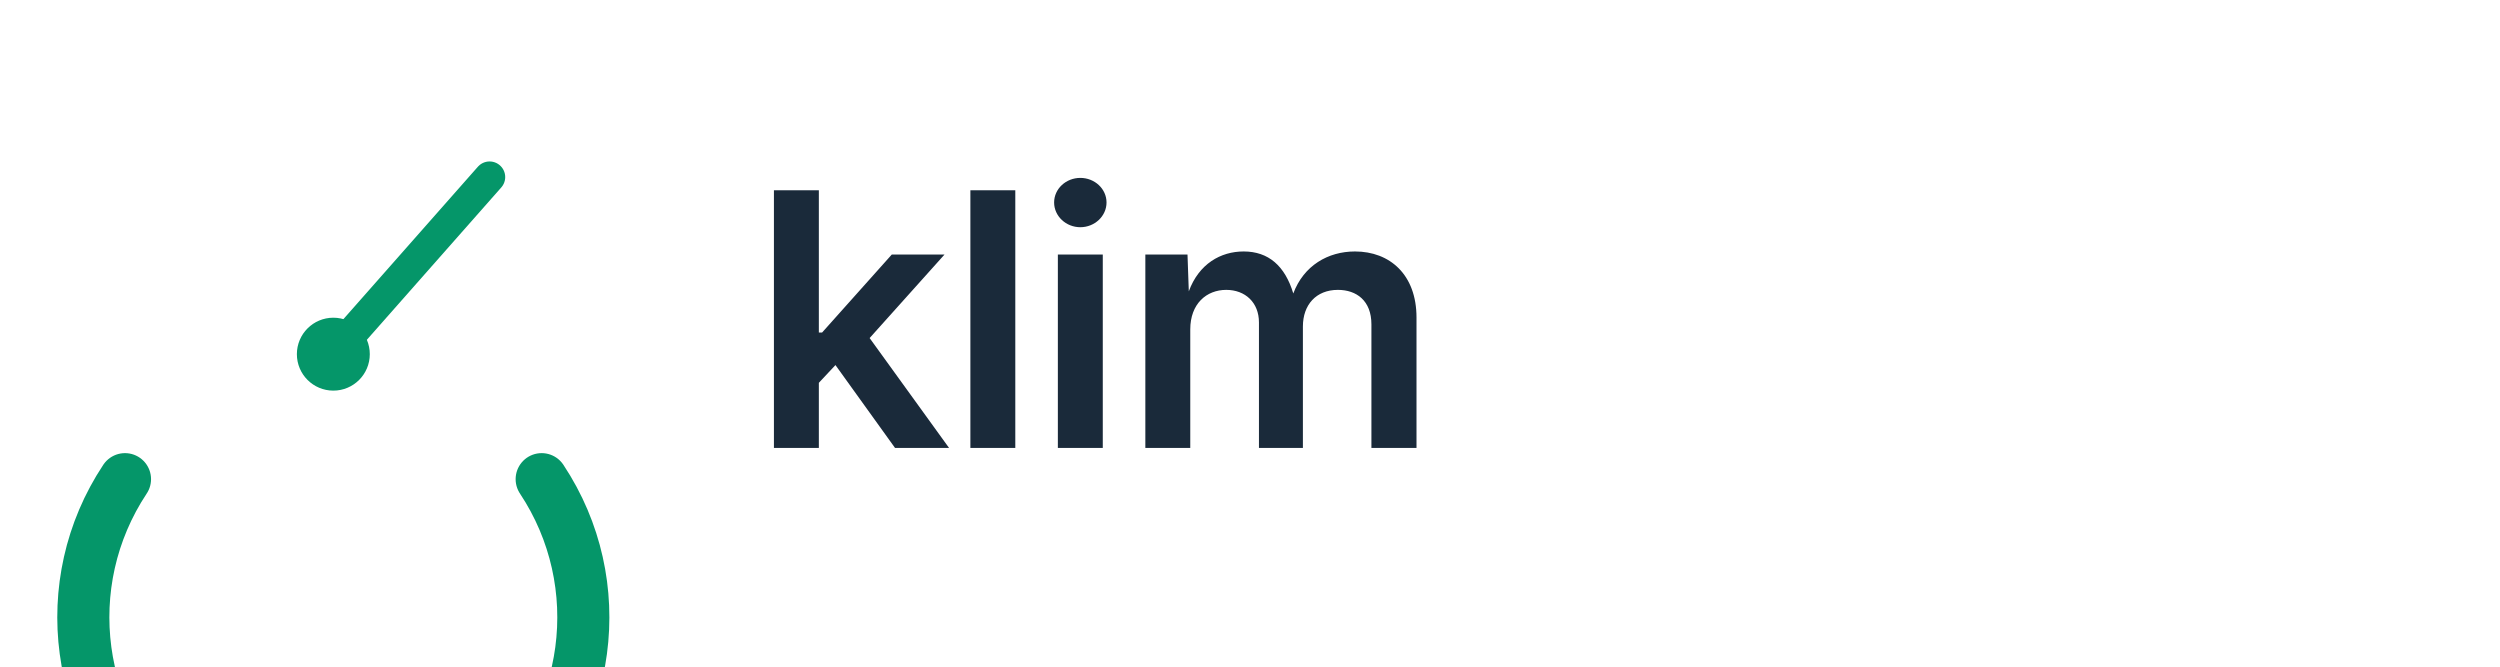
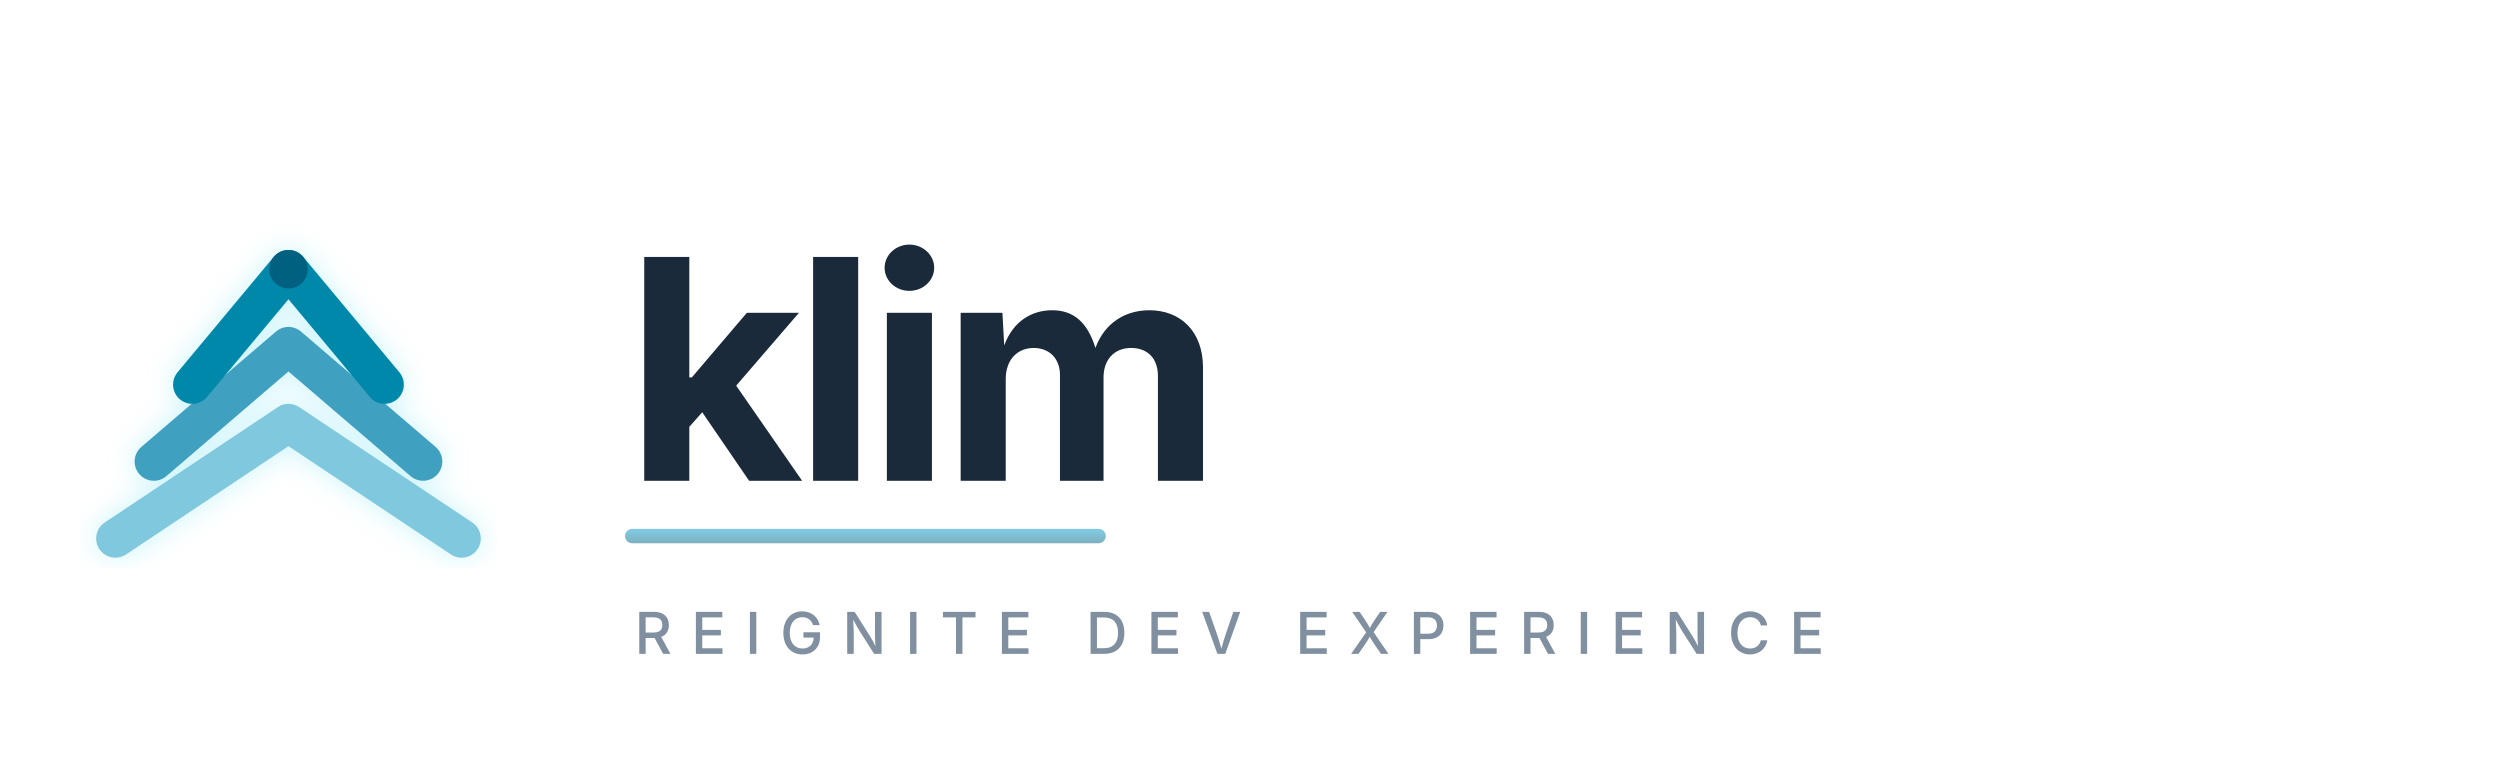
- <svg xmlns="http://www.w3.org/2000/svg" viewBox="0 0 240 64" role="img" aria-labelledby="title desc">
-   <path d="M 12,46 A 24,24 0 1 0 52,46" stroke="#059669" stroke-width="5" stroke-linecap="round" fill="none" />
-   <line x1="32" y1="34" x2="47" y2="17" stroke="#059669" stroke-width="3" stroke-linecap="round" />
-   <circle cx="32" cy="34" r="3.5" fill="#059669" />
-   <text x="72" y="43" font-family="'Inter', 'SF Pro Display', 'Segoe UI', system-ui, sans-serif" font-size="34" font-weight="600" letter-spacing="-0.5" fill="#1a2a3a">klim</text>
+ <svg xmlns="http://www.w3.org/2000/svg" viewBox="0 0 520 160" role="img" aria-labelledby="title desc">
+   <defs>
+     <linearGradient id="cyan" x1="0" y1="0" x2="0" y2="1">
+       <stop offset="0%" stop-color="#0099cc" />
+       <stop offset="100%" stop-color="#006080" />
+     </linearGradient>
+     <filter id="glow">
+       <feGaussianBlur stdDeviation="3" result="b" />
+       <feColorMatrix in="b" type="matrix" values="0 0 0 0 0 0 0 0 0 0.6 0 0 0 0 0.8 0 0 0 0.2 0" />
+       <feBlend in="SourceGraphic" />
+     </filter>
+   </defs>
+   <g transform="translate(60, 80)" filter="url(#glow)">
+     <path d="M-36,32 L0,8 L36,32" fill="none" stroke="#80c8dd" stroke-width="8" stroke-linecap="round" stroke-linejoin="round" />
+     <path d="M-28,16 L0,-8 L28,16" fill="none" stroke="#40a0c0" stroke-width="8" stroke-linecap="round" stroke-linejoin="round" />
+     <path d="M-20,0 L0,-24 L20,0" fill="none" stroke="#0088aa" stroke-width="8" stroke-linecap="round" stroke-linejoin="round" />
+     <circle cx="0" cy="-24" r="4" fill="#006080" />
+   </g>
+   <text x="130" y="100" font-family="'Inter', 'SF Pro Display', 'Segoe UI', system-ui, sans-serif" font-size="64" font-weight="700" letter-spacing="-2" fill="#1a2a3a">klim</text>
+   <rect x="130" y="110" width="100" height="3" rx="1.5" fill="url(#cyan)" opacity="0.5" />
+   <text x="132" y="136" font-family="'Inter', 'SF Pro Display', 'Segoe UI', system-ui, sans-serif" font-size="12" font-weight="500" letter-spacing="4" fill="#8090a0">
+     REIGNITE DEV EXPERIENCE
+   </text>
</svg>
